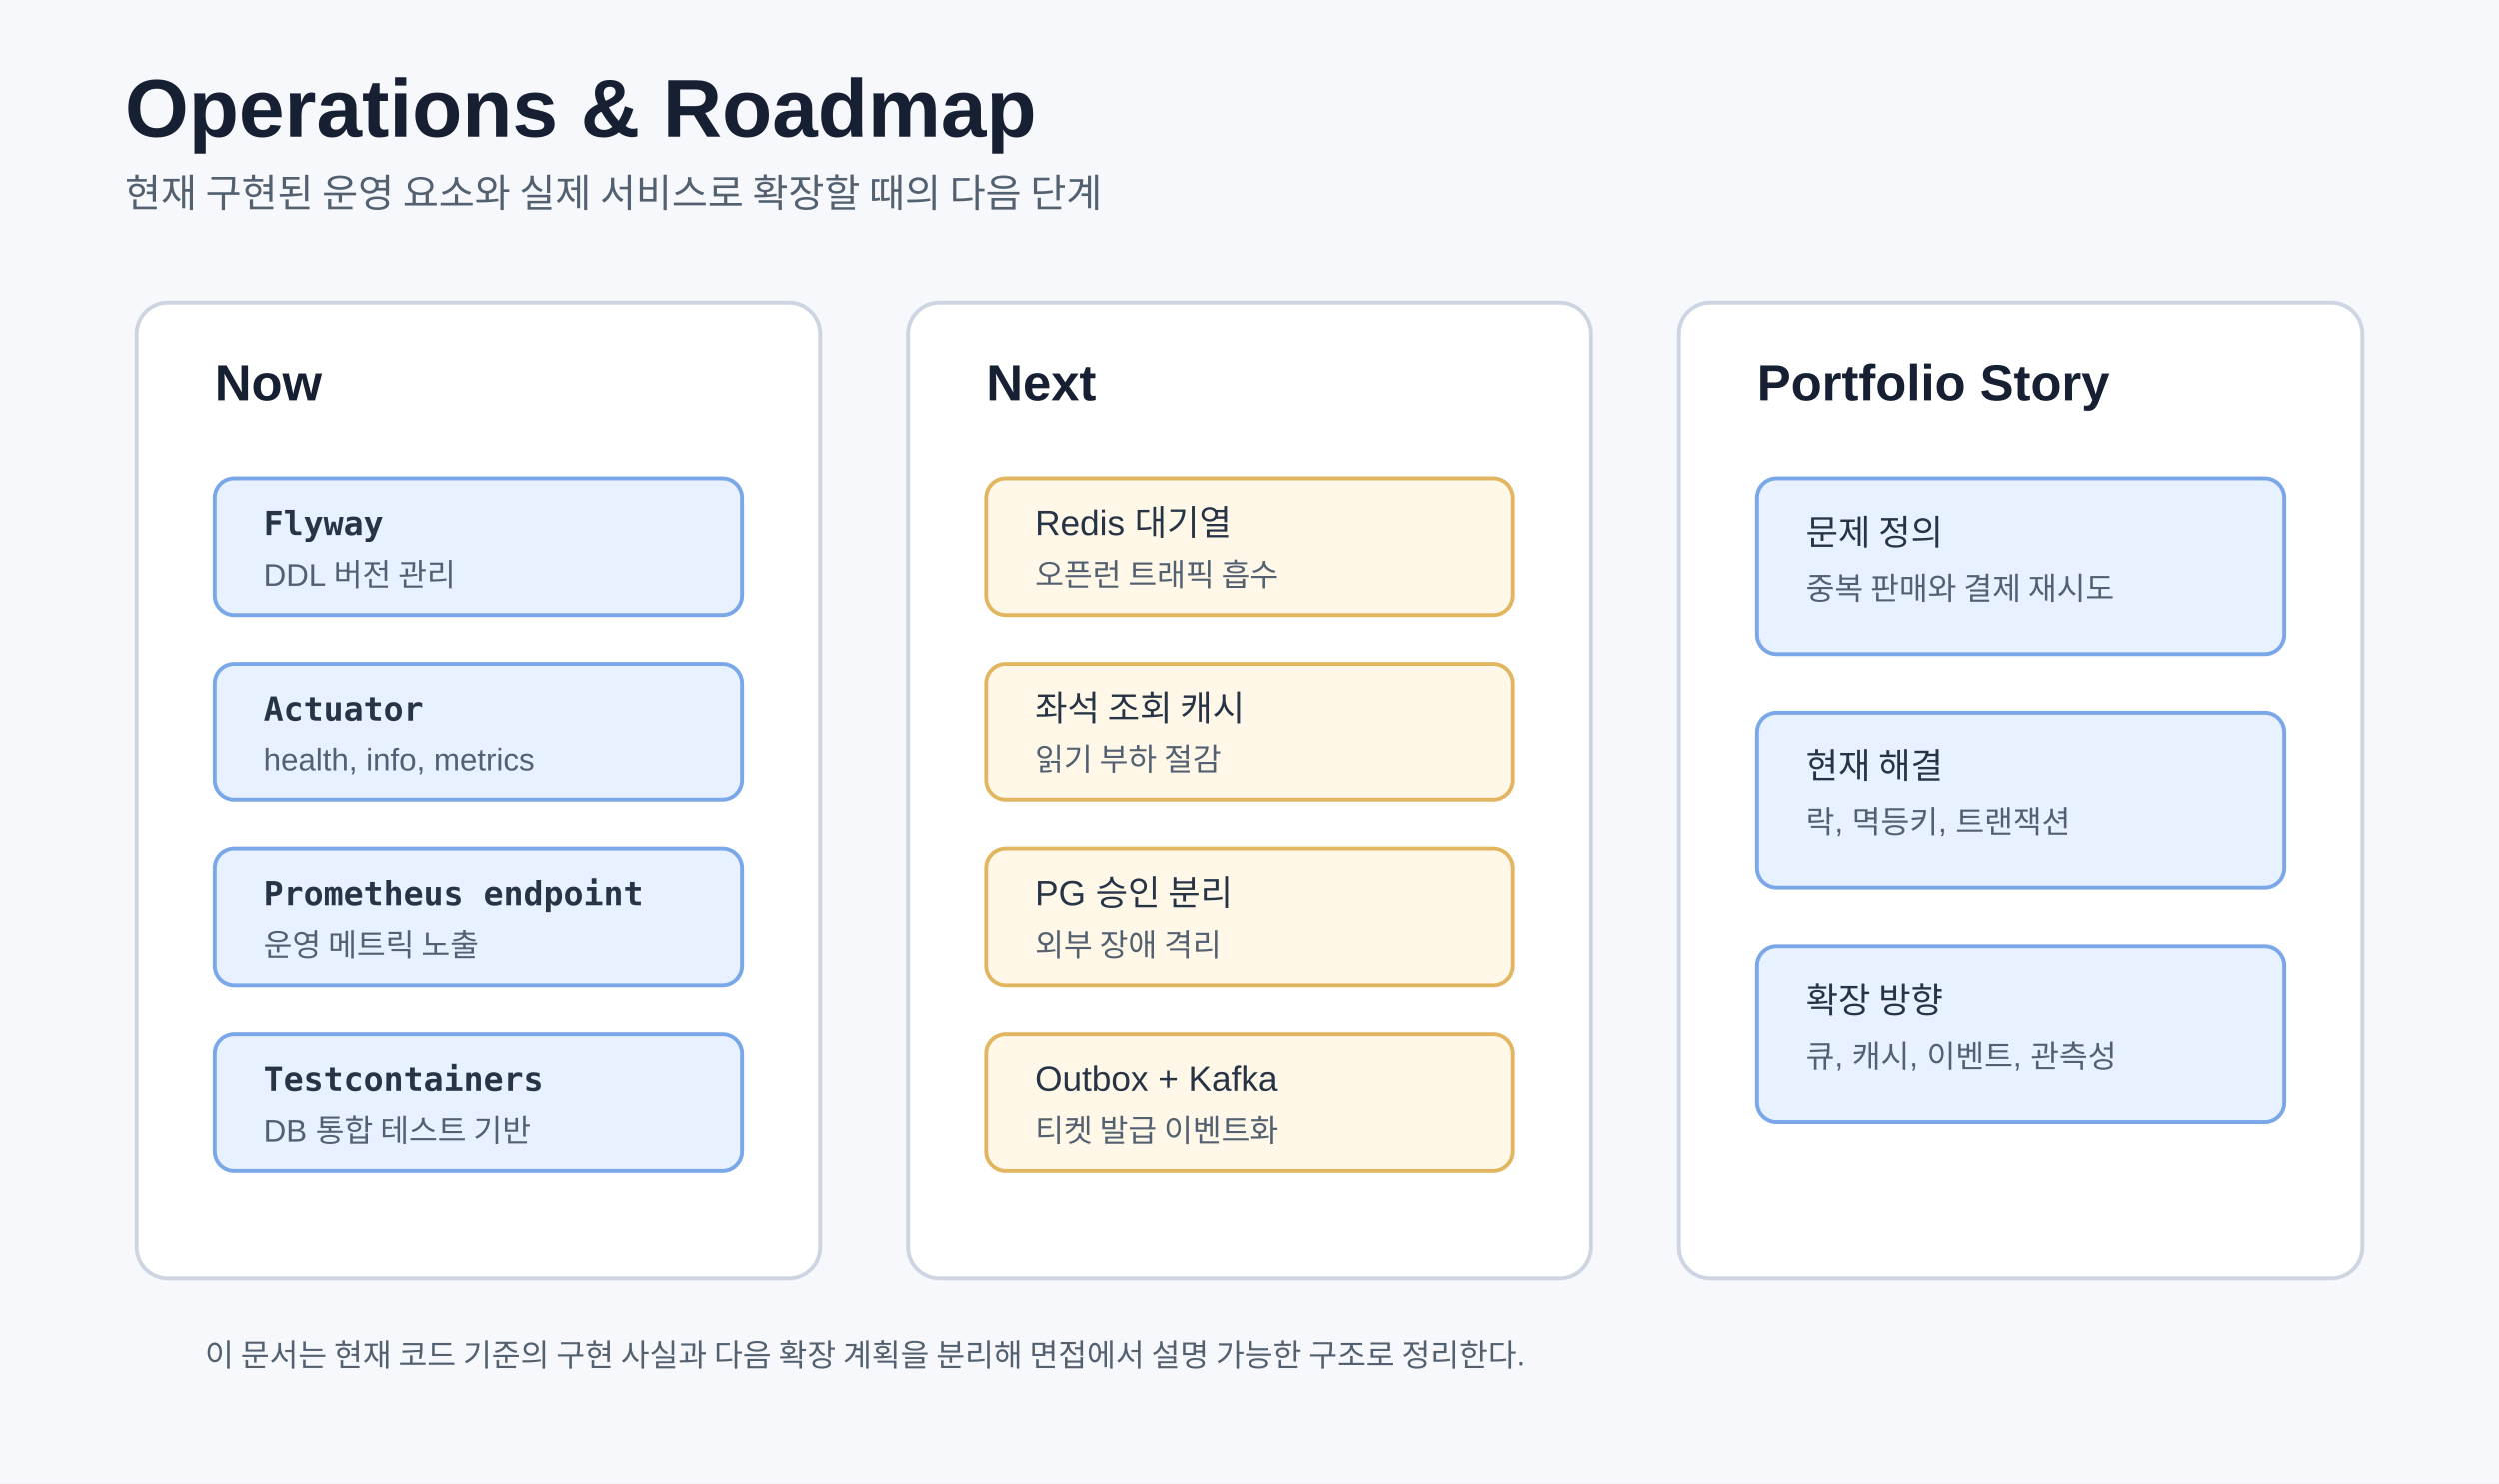
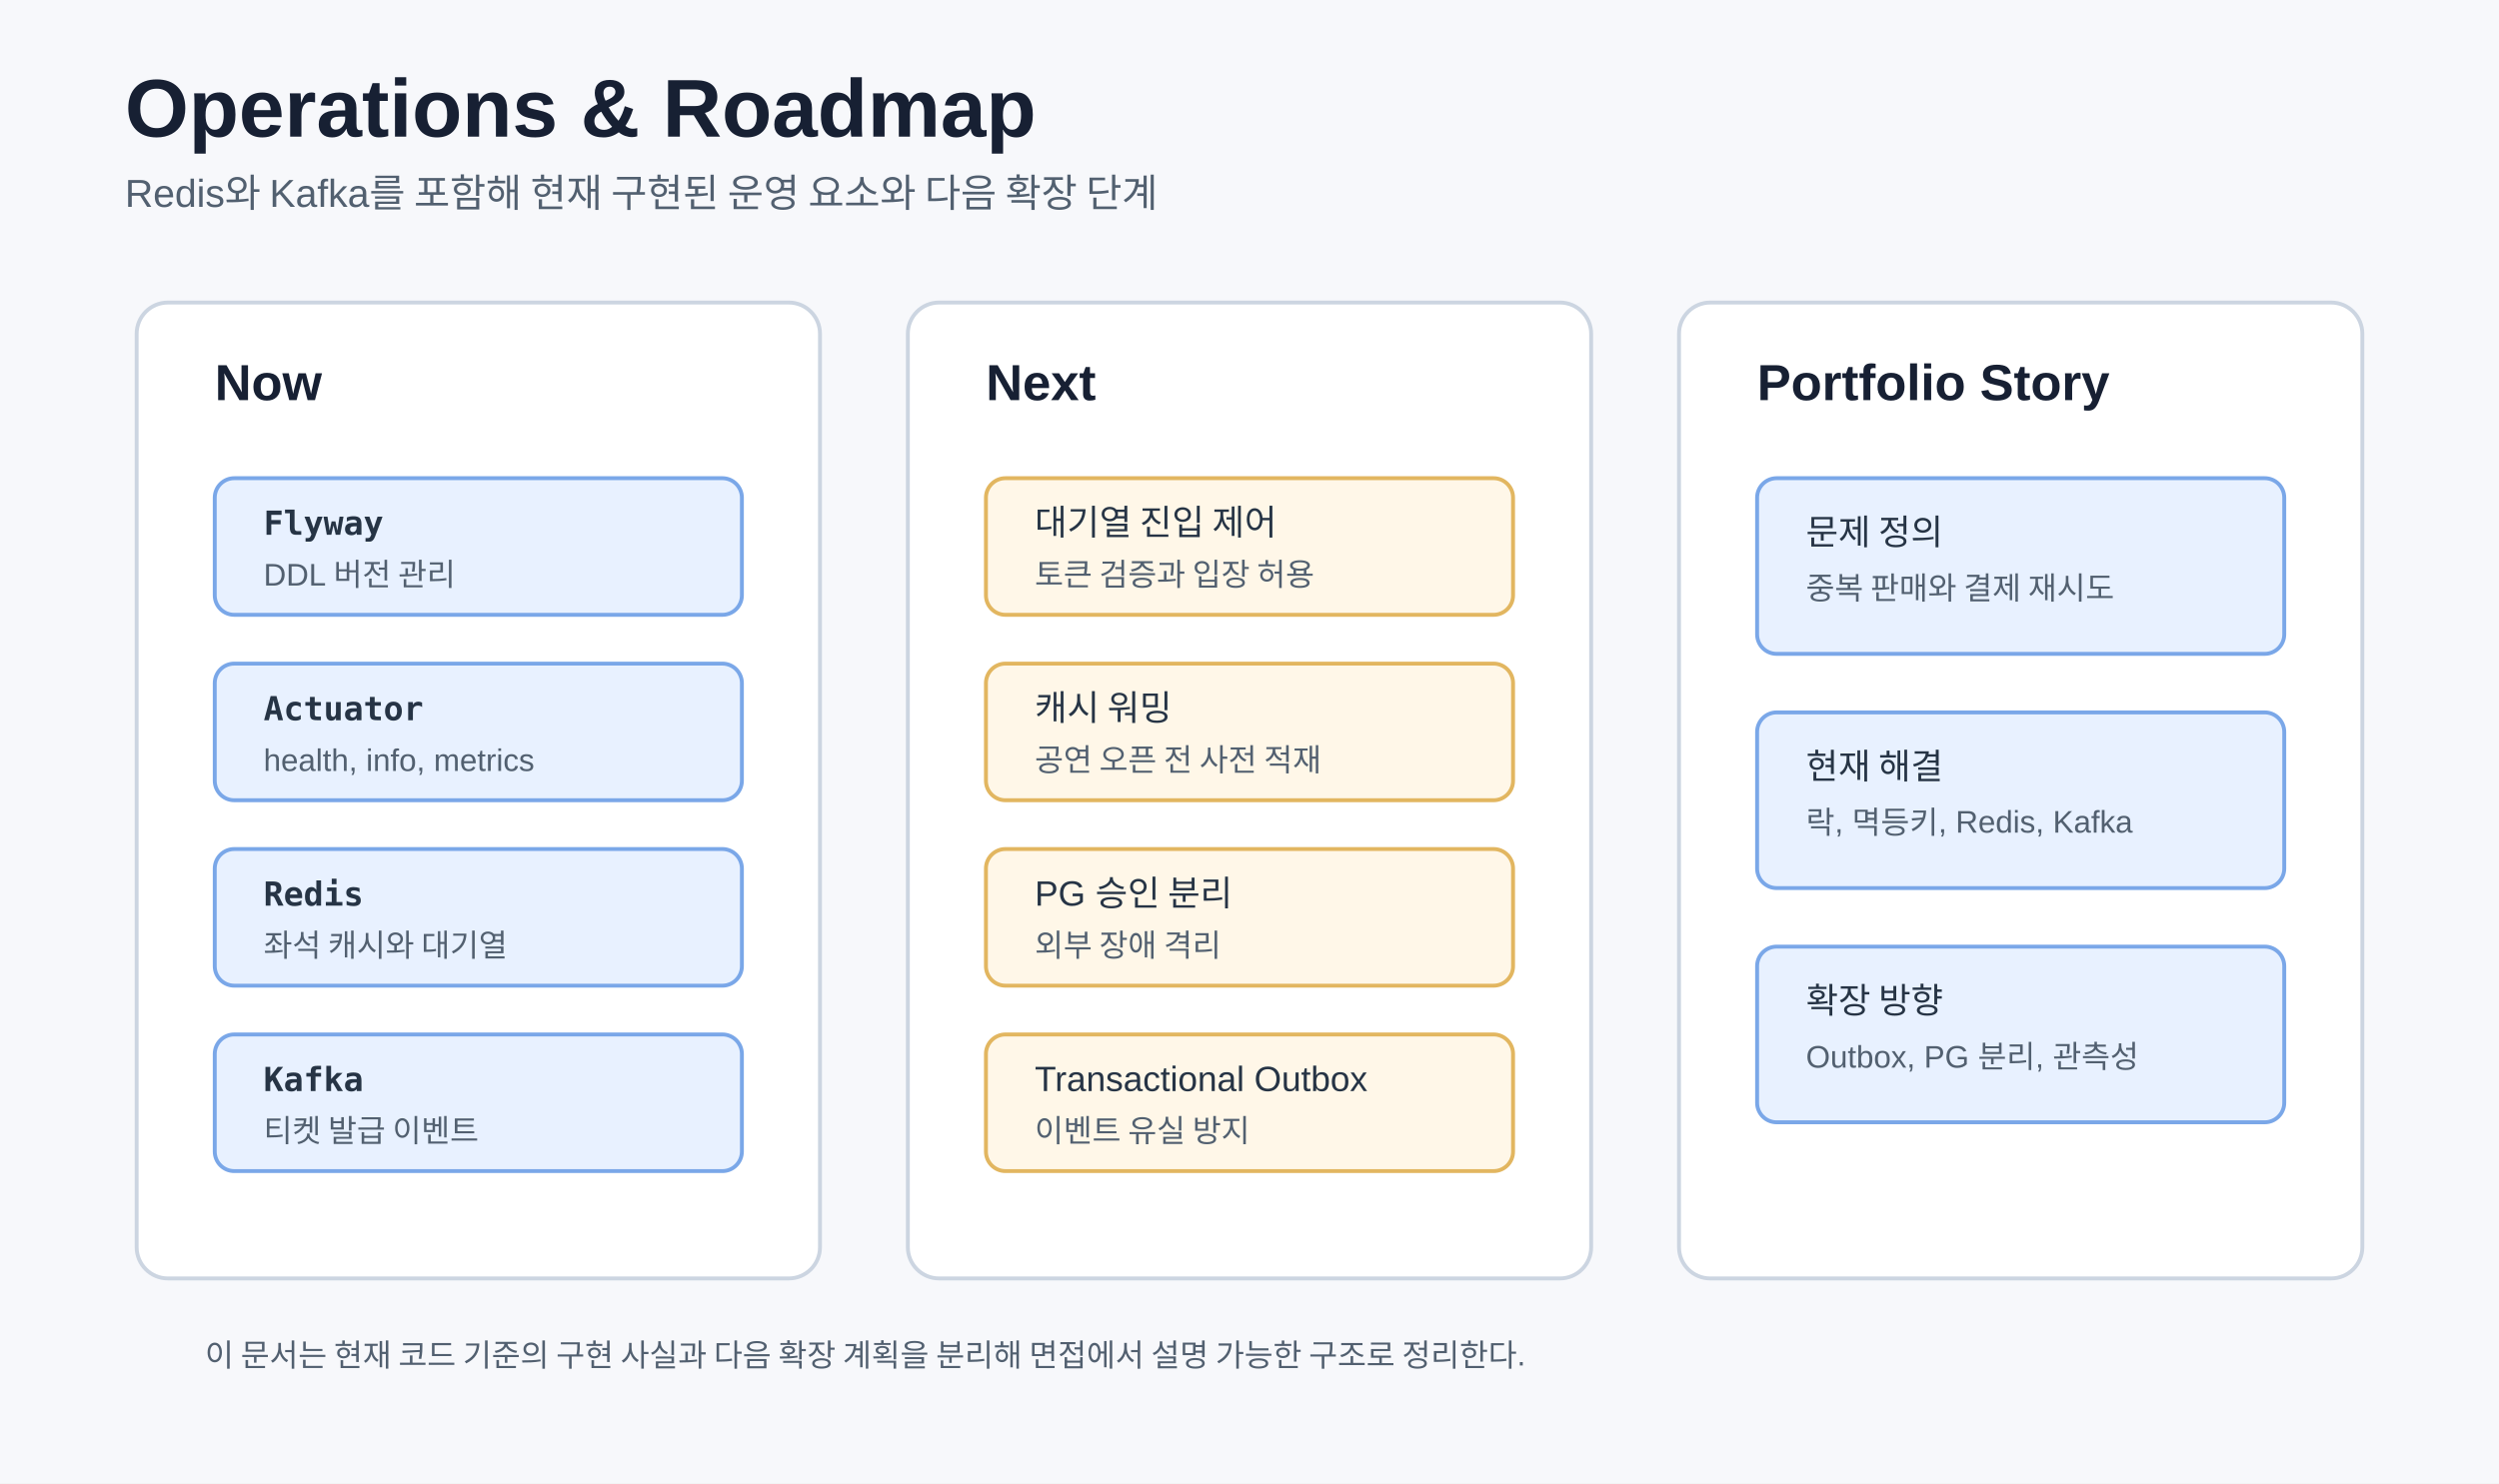
<svg xmlns="http://www.w3.org/2000/svg" width="1280" height="760" viewBox="0 0 1280 760" role="img" aria-labelledby="title desc">
  <defs>
    <style>
      .bg{fill:#f7f8fb}.title{font:700 42px 'Segoe UI',Arial,sans-serif;fill:#172033}.sub{font:400 20px 'Segoe UI',Arial,sans-serif;fill:#526070}
      .col{fill:#fff;stroke:#ccd5e1;stroke-width:2}.head{font:700 26px 'Segoe UI',Arial,sans-serif;fill:#172033}.item{fill:#e8f1ff;stroke:#7aa7e8;stroke-width:2}.next{fill:#fff7e8;stroke:#e2b660;stroke-width:2}
      .text{font:500 18px 'Segoe UI',Arial,sans-serif;fill:#263445}.small{font:400 16px 'Segoe UI',Arial,sans-serif;fill:#526070}.mono{font:600 17px Consolas,monospace;fill:#263445}
    </style>
  </defs>
  <rect class="bg" width="1280" height="760" />
  <text x="64" y="70" class="title">Operations &amp; Roadmap</text>
-   <text x="64" y="106" class="sub">현재 구현된 운영 요소와 실제 서비스로 확장할 때의 다음 단계</text>
+   <text x="64" y="106" class="sub">Redis와 Kafka를 포함해 현재 구현된 운영 요소와 다음 확장 단계</text>
  <rect x="70" y="155" width="350" height="500" rx="16" class="col" />
  <text x="110" y="205" class="head">Now</text>
  <rect x="110" y="245" width="270" height="70" rx="10" class="item" />
  <text x="135" y="274" class="mono">Flyway</text>
  <text x="135" y="300" class="small">DDL 버전 관리</text>
  <rect x="110" y="340" width="270" height="70" rx="10" class="item" />
  <text x="135" y="369" class="mono">Actuator</text>
  <text x="135" y="395" class="small">health, info, metrics</text>
  <rect x="110" y="435" width="270" height="70" rx="10" class="item" />
-   <text x="135" y="464" class="mono">Prometheus endpoint</text>
-   <text x="135" y="490" class="small">운영 메트릭 노출</text>
+   <text x="135" y="464" class="mono">Redis</text>
+   <text x="135" y="490" class="small">좌석 캐시와 대기열</text>
  <rect x="110" y="530" width="270" height="70" rx="10" class="item" />
-   <text x="135" y="559" class="mono">Testcontainers</text>
-   <text x="135" y="585" class="small">DB 통합 테스트 기반</text>
+   <text x="135" y="559" class="mono">Kafka</text>
+   <text x="135" y="585" class="small">티켓 발급 이벤트</text>
  <rect x="465" y="155" width="350" height="500" rx="16" class="col" />
  <text x="505" y="205" class="head">Next</text>
  <rect x="505" y="245" width="270" height="70" rx="10" class="next" />
-   <text x="530" y="274" class="text">Redis 대기열</text>
-   <text x="530" y="300" class="small">오픈런 트래픽 흡수</text>
+   <text x="530" y="274" class="text">대기열 진입 제어</text>
+   <text x="530" y="300" class="small">토큰 검증과 입장 허용</text>
  <rect x="505" y="340" width="270" height="70" rx="10" class="next" />
-   <text x="530" y="369" class="text">좌석 조회 캐시</text>
-   <text x="530" y="395" class="small">읽기 부하 절감</text>
+   <text x="530" y="369" class="text">캐시 워밍</text>
+   <text x="530" y="395" class="small">공연 오픈 전 사전 적재</text>
  <rect x="505" y="435" width="270" height="70" rx="10" class="next" />
  <text x="530" y="464" class="text">PG 승인 분리</text>
  <text x="530" y="490" class="small">외부 장애 격리</text>
  <rect x="505" y="530" width="270" height="70" rx="10" class="next" />
-   <text x="530" y="559" class="text">Outbox + Kafka</text>
-   <text x="530" y="585" class="small">티켓 발급 이벤트화</text>
+   <text x="530" y="559" class="text">Transactional Outbox</text>
+   <text x="530" y="585" class="small">이벤트 유실 방지</text>
  <rect x="860" y="155" width="350" height="500" rx="16" class="col" />
  <text x="900" y="205" class="head">Portfolio Story</text>
  <rect x="900" y="245" width="270" height="90" rx="10" class="item" />
  <text x="925" y="279" class="text">문제 정의</text>
  <text x="925" y="307" class="small">중복 판매와 결제 재시도</text>
  <rect x="900" y="365" width="270" height="90" rx="10" class="item" />
  <text x="925" y="399" class="text">현재 해결</text>
-   <text x="925" y="427" class="small">락, 멱등키, 트랜잭션</text>
+   <text x="925" y="427" class="small">락, 멱등키, Redis, Kafka</text>
  <rect x="900" y="485" width="270" height="90" rx="10" class="item" />
  <text x="925" y="519" class="text">확장 방향</text>
-   <text x="925" y="547" class="small">큐, 캐시, 이벤트, 관측성</text>
+   <text x="925" y="547" class="small">Outbox, PG 분리, 관측성</text>
  <text x="105" y="700" class="small">이 문서는 현재 코드 기준의 구현 사실과 다음 확장 계획을 분리해 면접에서 설명 가능한 구조로 정리한다.</text>
</svg>
